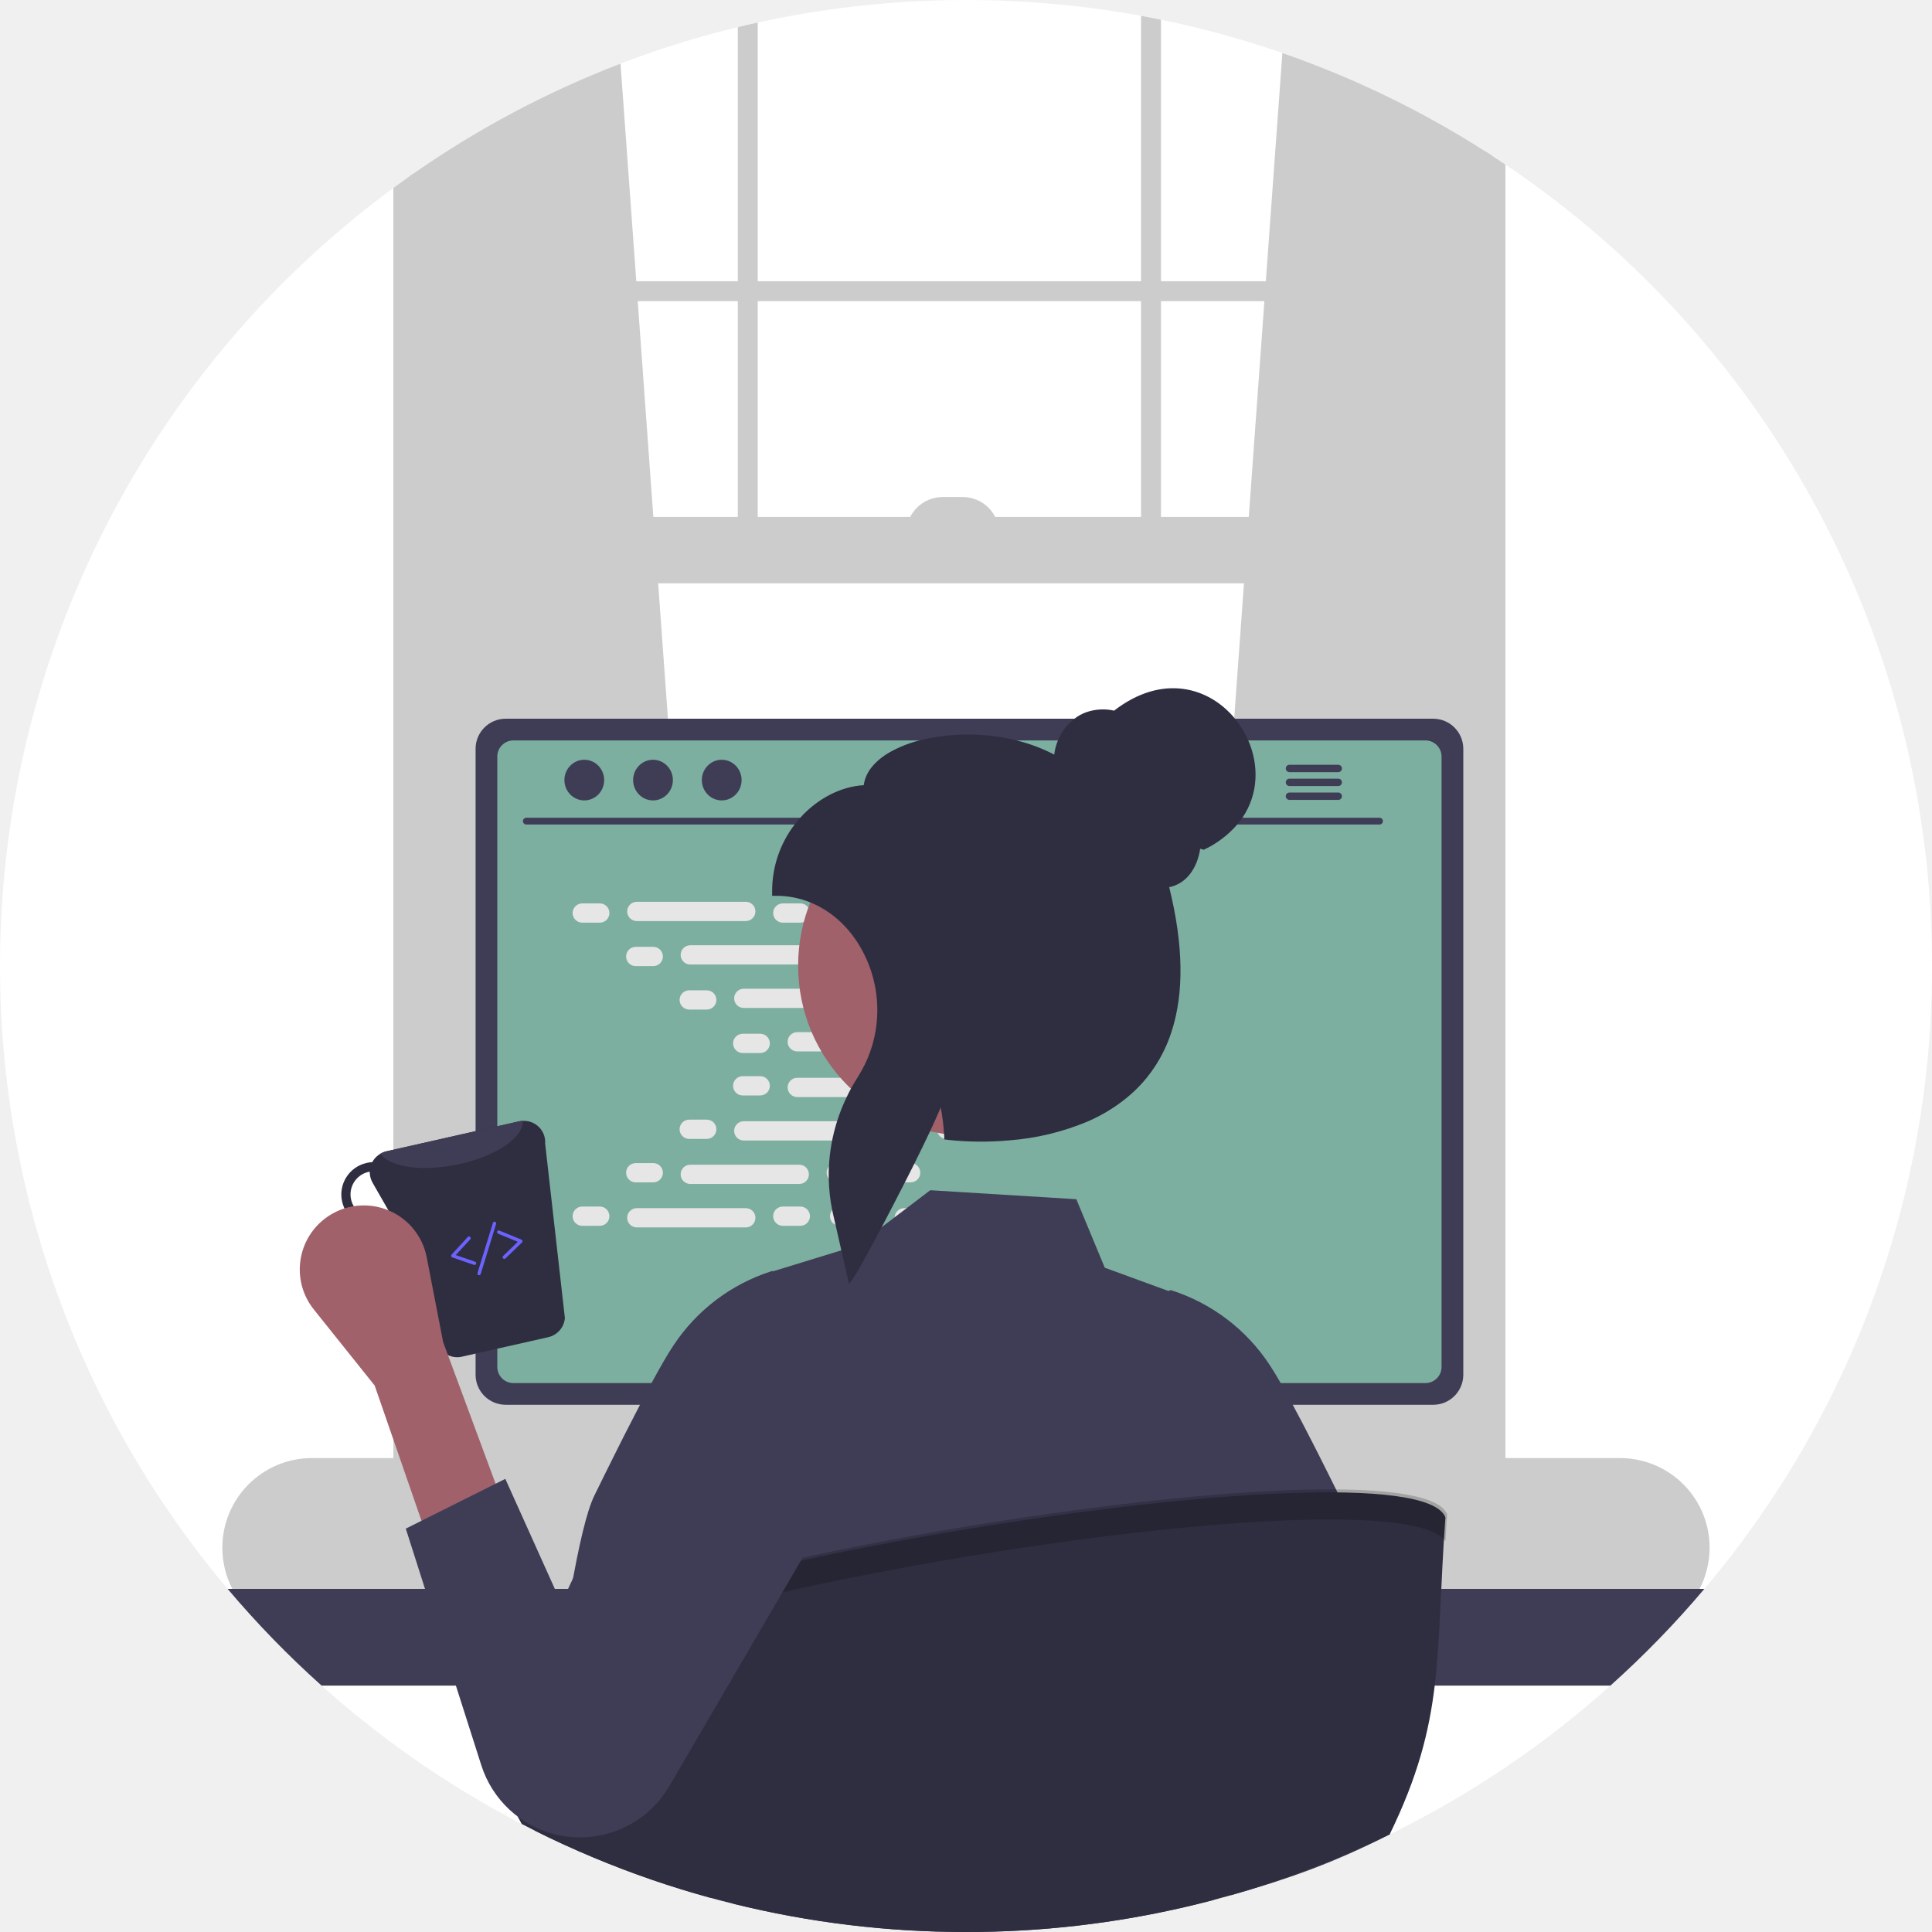
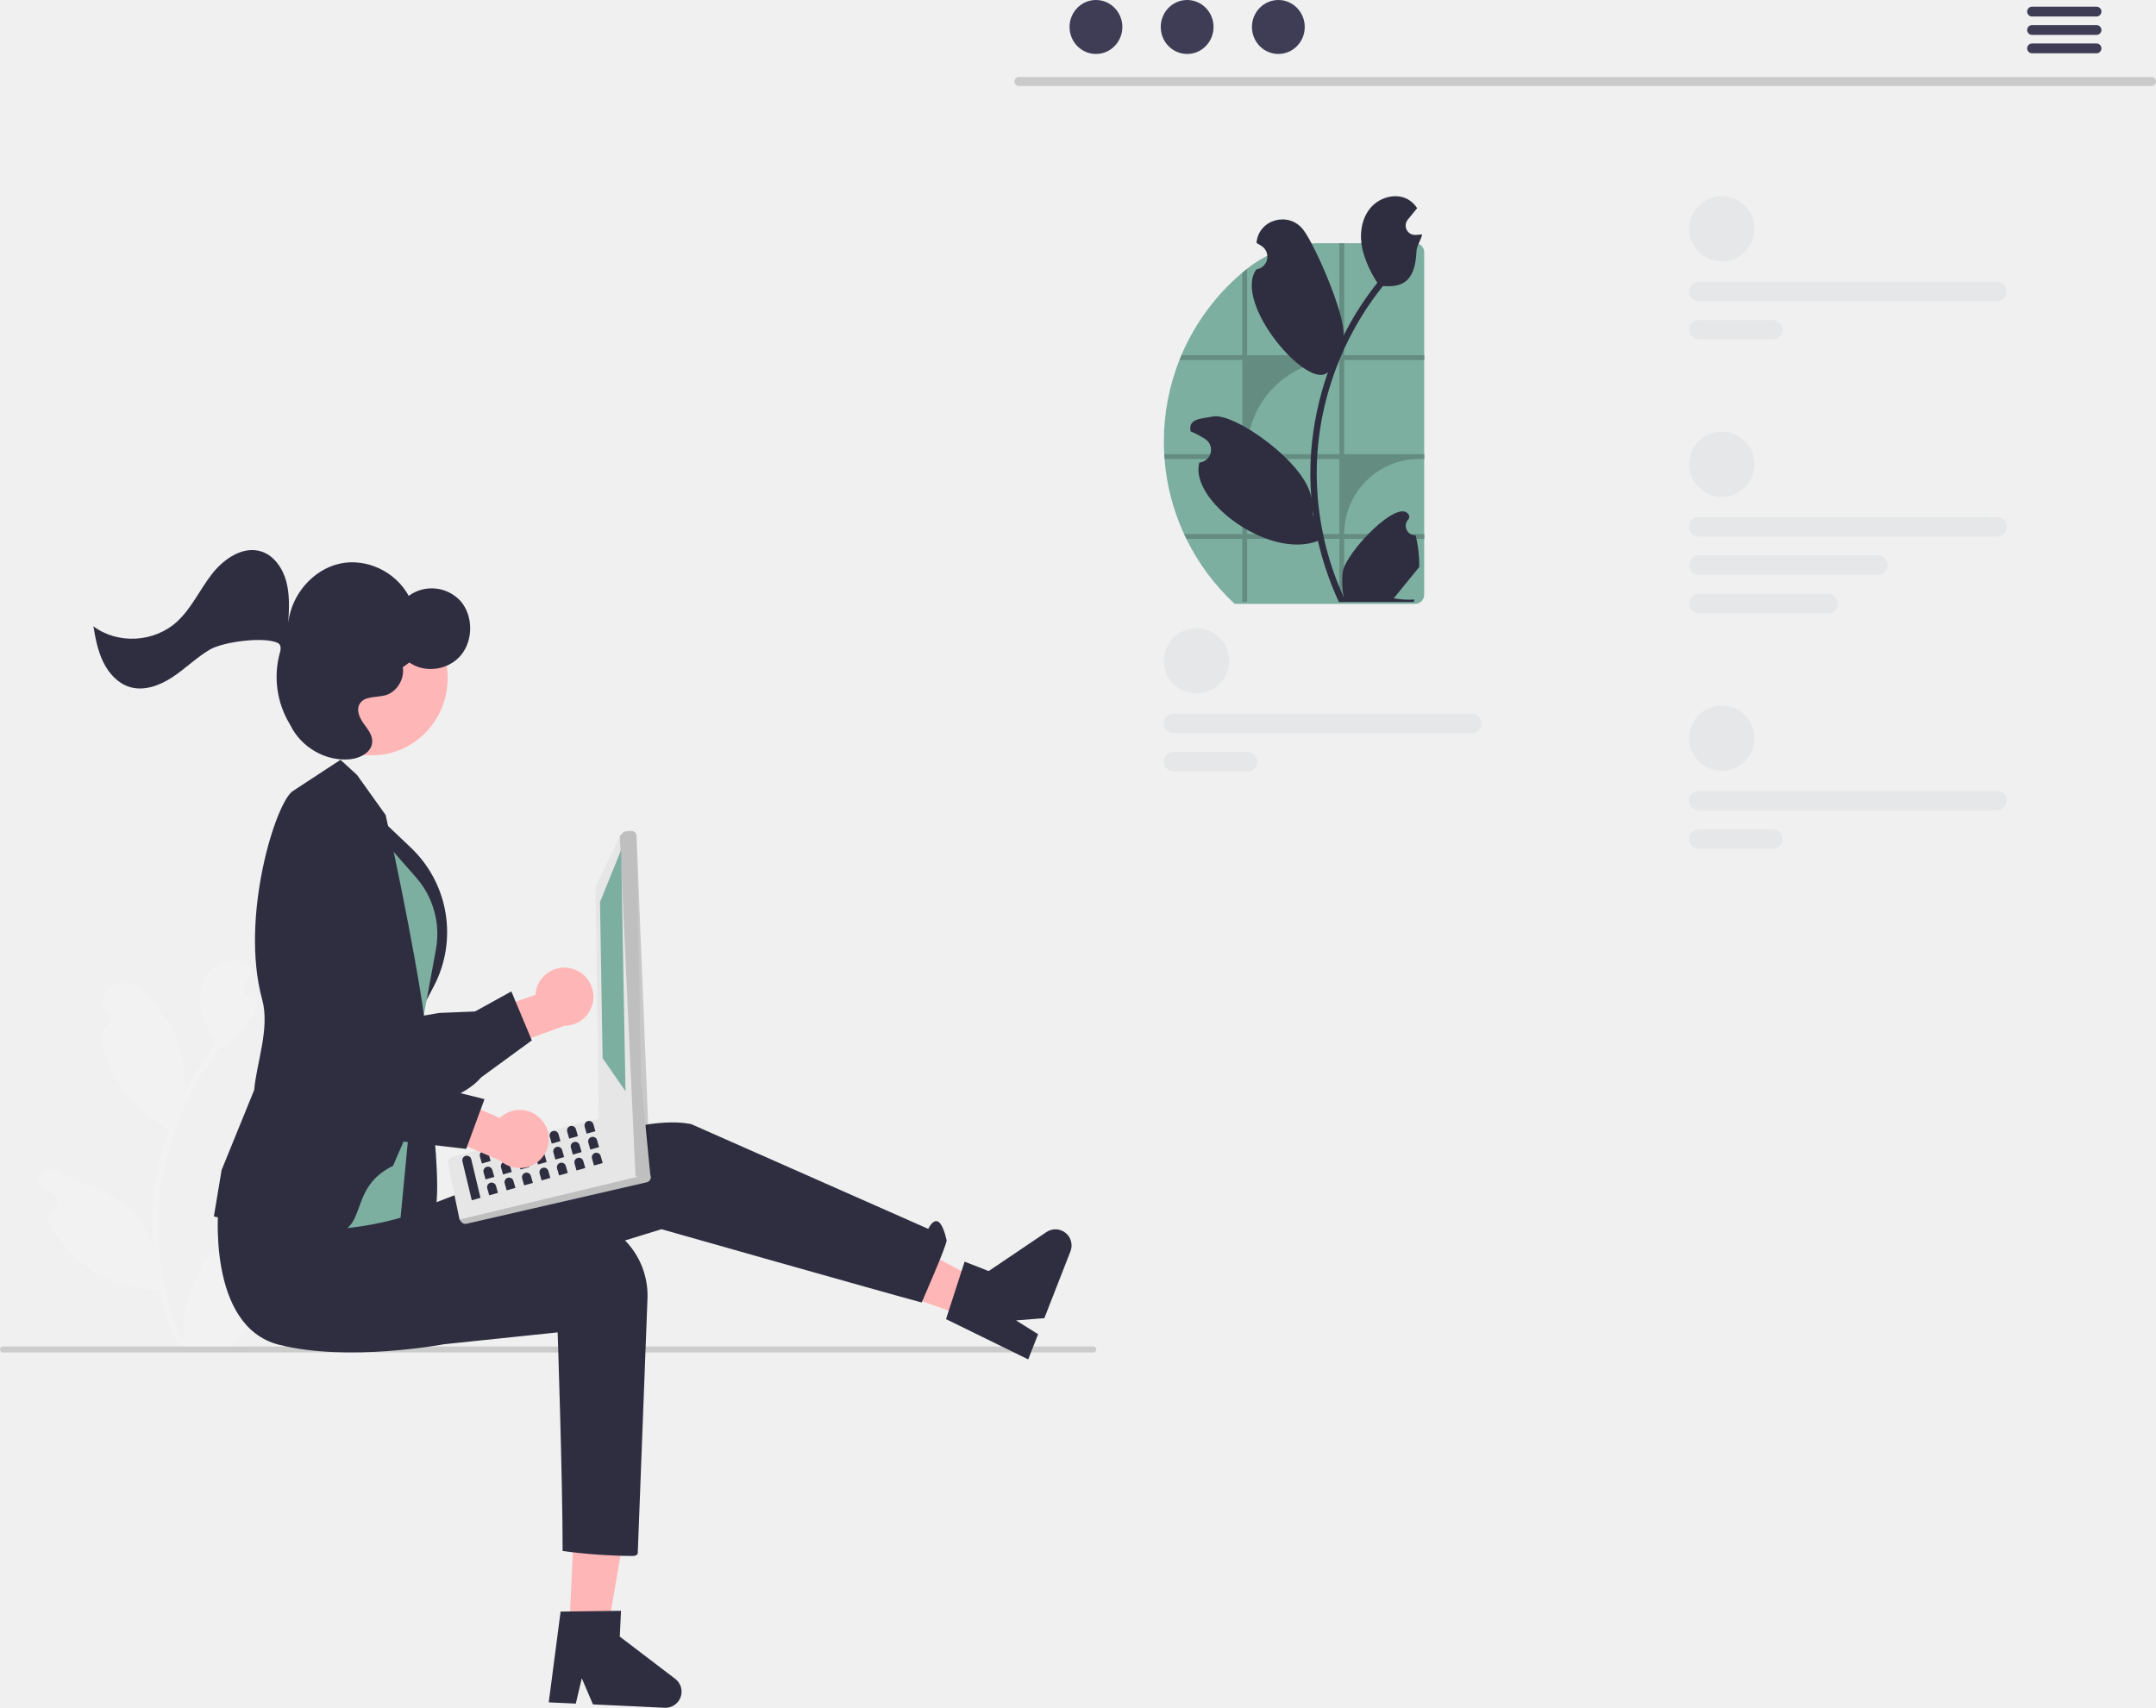
- <svg xmlns="http://www.w3.org/2000/svg" data-name="Layer 1" width="578" height="578" viewBox="0 0 578 578">
-   <path d="M889,450a287.861,287.861,0,0,1-68.09,186.34c-1.6,1.9-3.23,3.77-4.89,5.63a290.588,290.588,0,0,1-67.49,55.99q-8.67,5.205-17.72,9.81c-.61.31-1.23.62-1.84.92-.73.37-1.47.73-2.21,1.09A286.159,286.159,0,0,1,679.24,728q-2.55.72-5.11,1.4a288.588,288.588,0,0,1-65.84,9.49c-1.16.03-2.3.05-3.4.07-.39.01-.77.02-1.15.02-1.25.01-2.49.02-3.74.02a289.271,289.271,0,0,1-69.54-8.43q-3.42-.84-6.81-1.77a285.473,285.473,0,0,1-34.97-12.03q-9-3.75-17.68-8.09c-1.31-.66-2.62-1.32-3.91-2-.55-.27-1.09-.56-1.63-.84a290.458,290.458,0,0,1-81.65-64.06c-1.6-1.79-3.17-3.61-4.72-5.44a289.025,289.025,0,0,1,49.59-419.1c1.64-1.21,3.29-2.41,4.96-3.58q.495-.345.99-.69a286.753,286.753,0,0,1,97.1-43.85c1.98-.49,3.96-.95,5.96-1.38a291.798,291.798,0,0,1,114.68-2.01c1.99.37,3.98.75,5.96,1.16a287.281,287.281,0,0,1,97.1,39.43c.66.42,1.32.84,1.98,1.28,1.33.86,2.66,1.74,3.97,2.63A288.686,288.686,0,0,1,889,450Z" transform="translate(-311 -161)" fill="#fff" />
-   <path d="M527,599.51l-92.37,8.2-.99.09V213.66q.495-.345.99-.69a288.323,288.323,0,0,1,62.01-32.94l4.72,65.1.43,5.96,4.67,64.56L507.9,335.51l18.93,261.7Z" transform="translate(-311 -161)" fill="#ccc" />
-   <path d="M755.43,206.32c.66.42,1.32.84,1.98,1.28V607.8l-1.98-.18-91.37-8.11.17-2.3L683.16,335.51l1.44-19.86,4.67-64.56.43-5.96,4.95-68.27A287.687,287.687,0,0,1,755.43,206.32Z" transform="translate(-311 -161)" fill="#ccc" />
-   <path d="M755.43,206.32V613.26c0,7.81-5.38,14.16-12,14.16H446.63c-5.48,0-10.13-4.36-11.54-10.31a16.108,16.108,0,0,1-.46-3.85V212.97q-.495.345-.99.69c-1.67,1.17-3.32,2.37-4.96,3.58V613.26a22.919,22.919,0,0,0,6.18,16,17.06,17.06,0,0,0,7.78,4.66,15.118,15.118,0,0,0,3.99.53h296.8a15.249,15.249,0,0,0,4-.53c7.98-2.15,13.95-10.59,13.95-20.66V210.23c-1.31-.89-2.64-1.77-3.97-2.63C756.75,207.16,756.09,206.74,755.43,206.32Z" transform="translate(-311 -161)" fill="#ccc" />
-   <rect x="120.655" y="84.134" width="326.752" height="5.959" fill="#ccc" />
-   <path d="M531.73,169.12c1.98-.49,3.96-.95,5.96-1.38V329.55h-5.96Z" transform="translate(-311 -161)" fill="#ccc" />
-   <path d="M652.37,165.73c1.99.37,3.98.75,5.96,1.16V329.55h-5.96Z" transform="translate(-311 -161)" fill="#ccc" />
-   <path d="M795.65,597.21H404.34a26.82,26.82,0,0,0,0,53.64H795.65a26.76,26.76,0,0,0,20.12-9.11,27.096,27.096,0,0,0,3.02-4.18,25.54,25.54,0,0,0,1.75-3.56,26.803,26.803,0,0,0-24.89-36.79Z" transform="translate(-311 -161)" fill="#ccc" />
-   <rect x="122.642" y="154.649" width="324.766" height="19.863" fill="#ccc" />
-   <path d="M282.045,148.69h5.959a10.925,10.925,0,0,1,10.925,10.925v0a0,0,0,0,1,0,0h-27.809a0,0,0,0,1,0,0v0a10.925,10.925,0,0,1,10.925-10.925Z" fill="#ccc" />
-   <path d="M820.91,636.34a289.004,289.004,0,0,1-28.12,28.95H407.21a289.004,289.004,0,0,1-28.12-28.95Z" transform="translate(-311 -161)" fill="#3f3d56" />
-   <path d="M632.28,536.07H567.36a3.175,3.175,0,0,0-1.03.16,3.448,3.448,0,0,0-2.43,3.3V642.09h71.85V539.53A3.463,3.463,0,0,0,632.28,536.07Zm-24.57,50.6a7.531,7.531,0,0,1-1.56,4.6,7.665,7.665,0,0,1-13.78-4.6v-11.9a7.67,7.67,0,0,1,15.34,0Z" transform="translate(-311 -161)" fill="#2f2e41" />
-   <path d="M563.68,638.81v9.89a1.94,1.94,0,0,0,1.93,1.94h68.43a1.946,1.946,0,0,0,1.93-1.94v-9.89Z" transform="translate(-311 -161)" fill="#3f3d56" />
-   <path d="M739.78,376.02H462.28a9.011,9.011,0,0,0-9,8.99V572.27a9.007,9.007,0,0,0,9,9h277.5a9.007,9.007,0,0,0,9-9V385.01A9.012,9.012,0,0,0,739.78,376.02Z" transform="translate(-311 -161)" fill="#3f3d56" />
-   <path d="M737.46,382.52H464.59a4.82,4.82,0,0,0-4.81,4.82V569.96a4.818,4.818,0,0,0,4.81,4.81H737.46a4.818,4.818,0,0,0,4.81-4.81V387.34A4.821,4.821,0,0,0,737.46,382.52Z" transform="translate(-311 -161)" fill="#7dafa1" />
-   <path d="M687.24,650.48l-2.52-11.97a2.992,2.992,0,0,0-1.86-2.17,2.894,2.894,0,0,0-1.06-.2H524.49a2.895,2.895,0,0,0-1.06.2,2.993,2.993,0,0,0-1.86,2.17l-2.52,11.97a2.987,2.987,0,0,0,2.92,3.6H684.31a2.948,2.948,0,0,0,2.32-1.11A2.985,2.985,0,0,0,687.24,650.48Z" transform="translate(-311 -161)" fill="#2f2e41" />
-   <rect x="214.643" y="477.296" width="5" height="3" rx="0.488" fill="#3f3d56" />
-   <rect x="224.643" y="477.296" width="5" height="3" rx="0.488" fill="#3f3d56" />
-   <rect x="234.643" y="477.296" width="5" height="3" rx="0.488" fill="#3f3d56" />
-   <rect x="244.643" y="477.296" width="5" height="3" rx="0.488" fill="#3f3d56" />
-   <rect x="254.643" y="477.296" width="5" height="3" rx="0.488" fill="#3f3d56" />
-   <rect x="264.643" y="477.296" width="5" height="3" rx="0.488" fill="#3f3d56" />
-   <rect x="274.643" y="477.296" width="5" height="3" rx="0.488" fill="#3f3d56" />
-   <rect x="284.643" y="477.296" width="5" height="3" rx="0.488" fill="#3f3d56" />
-   <rect x="294.643" y="477.296" width="5" height="3" rx="0.488" fill="#3f3d56" />
-   <rect x="304.643" y="477.296" width="5" height="3" rx="0.488" fill="#3f3d56" />
-   <rect x="314.643" y="477.296" width="5" height="3" rx="0.488" fill="#3f3d56" />
-   <rect x="324.643" y="477.296" width="5" height="3" rx="0.488" fill="#3f3d56" />
-   <rect x="334.643" y="477.296" width="5" height="3" rx="0.488" fill="#3f3d56" />
-   <rect x="344.643" y="477.296" width="5" height="3" rx="0.488" fill="#3f3d56" />
-   <rect x="354.643" y="477.296" width="5" height="3" rx="0.488" fill="#3f3d56" />
-   <rect x="364.643" y="477.296" width="5" height="3" rx="0.488" fill="#3f3d56" />
-   <rect x="214.525" y="482.296" width="5" height="3" rx="0.488" fill="#3f3d56" />
-   <rect x="224.525" y="482.296" width="5" height="3" rx="0.488" fill="#3f3d56" />
-   <rect x="234.525" y="482.296" width="5" height="3" rx="0.488" fill="#3f3d56" />
-   <rect x="244.525" y="482.296" width="5" height="3" rx="0.488" fill="#3f3d56" />
-   <rect x="254.525" y="482.296" width="5" height="3" rx="0.488" fill="#3f3d56" />
-   <rect x="264.525" y="482.296" width="5" height="3" rx="0.488" fill="#3f3d56" />
-   <rect x="274.525" y="482.296" width="5" height="3" rx="0.488" fill="#3f3d56" />
-   <rect x="284.525" y="482.296" width="5" height="3" rx="0.488" fill="#3f3d56" />
-   <rect x="294.525" y="482.296" width="5" height="3" rx="0.488" fill="#3f3d56" />
-   <rect x="304.525" y="482.296" width="5" height="3" rx="0.488" fill="#3f3d56" />
-   <rect x="314.525" y="482.296" width="5" height="3" rx="0.488" fill="#3f3d56" />
-   <rect x="324.525" y="482.296" width="5" height="3" rx="0.488" fill="#3f3d56" />
-   <rect x="334.525" y="482.296" width="5" height="3" rx="0.488" fill="#3f3d56" />
-   <rect x="344.525" y="482.296" width="5" height="3" rx="0.488" fill="#3f3d56" />
-   <rect x="354.525" y="482.296" width="5" height="3" rx="0.488" fill="#3f3d56" />
-   <rect x="364.525" y="482.296" width="5" height="3" rx="0.488" fill="#3f3d56" />
-   <rect x="262.525" y="488.296" width="40" height="3" rx="0.488" fill="#3f3d56" />
-   <path d="M723.748,407.677H468.425a1.016,1.016,0,0,1,0-2.031H723.748a1.016,1.016,0,0,1,0,2.031Z" transform="translate(-311 -161)" fill="#3f3d56" />
-   <ellipse cx="174.805" cy="233.379" rx="5.95" ry="6.083" fill="#3f3d56" />
-   <ellipse cx="195.361" cy="233.379" rx="5.95" ry="6.083" fill="#3f3d56" />
-   <ellipse cx="215.917" cy="233.379" rx="5.95" ry="6.083" fill="#3f3d56" />
-   <path d="M711.37,389.8h-14.6a1.105,1.105,0,0,0,0,2.21h14.6a1.105,1.105,0,0,0,0-2.21Z" transform="translate(-311 -161)" fill="#3f3d56" />
-   <path d="M711.37,393.95h-14.6a1.105,1.105,0,0,0,0,2.21h14.6a1.105,1.105,0,0,0,0-2.21Z" transform="translate(-311 -161)" fill="#3f3d56" />
-   <path d="M711.37,398.1h-14.6a1.105,1.105,0,0,0,0,2.21h14.6a1.105,1.105,0,0,0,0-2.21Z" transform="translate(-311 -161)" fill="#3f3d56" />
-   <rect x="171.314" y="270.273" width="11.006" height="5.76" rx="2.88" fill="#e6e6e6" />
-   <rect x="231.314" y="270.273" width="11.006" height="5.76" rx="2.88" fill="#e6e6e6" />
-   <rect x="248.314" y="270.273" width="11.006" height="5.76" rx="2.88" fill="#e6e6e6" />
-   <rect x="187.634" y="269.793" width="38.366" height="5.76" rx="2.88" fill="#e6e6e6" />
-   <rect x="267.634" y="269.793" width="38.366" height="5.76" rx="2.88" fill="#e6e6e6" />
-   <rect x="187.314" y="283.273" width="11.006" height="5.76" rx="2.88" fill="#e6e6e6" />
-   <rect x="247.314" y="283.273" width="11.006" height="5.76" rx="2.88" fill="#e6e6e6" />
-   <rect x="264.314" y="283.273" width="11.006" height="5.76" rx="2.88" fill="#e6e6e6" />
-   <rect x="203.634" y="282.793" width="38.366" height="5.76" rx="2.88" fill="#e6e6e6" />
-   <rect x="283.634" y="282.793" width="38.366" height="5.76" rx="2.88" fill="#e6e6e6" />
-   <rect x="203.314" y="296.273" width="11.006" height="5.76" rx="2.88" fill="#e6e6e6" />
-   <rect x="263.314" y="296.273" width="11.006" height="5.76" rx="2.88" fill="#e6e6e6" />
-   <rect x="280.314" y="296.273" width="11.006" height="5.76" rx="2.88" fill="#e6e6e6" />
-   <rect x="219.634" y="295.793" width="38.366" height="5.76" rx="2.88" fill="#e6e6e6" />
-   <rect x="299.634" y="295.793" width="38.366" height="5.76" rx="2.88" fill="#e6e6e6" />
-   <rect x="219.314" y="309.273" width="11.006" height="5.76" rx="2.88" fill="#e6e6e6" />
-   <rect x="279.314" y="309.273" width="11.006" height="5.76" rx="2.88" fill="#e6e6e6" />
-   <rect x="296.314" y="309.273" width="11.006" height="5.76" rx="2.88" fill="#e6e6e6" />
-   <rect x="235.634" y="308.793" width="38.366" height="5.76" rx="2.88" fill="#e6e6e6" />
-   <rect x="231.314" y="360.967" width="11.006" height="5.76" rx="2.88" fill="#e6e6e6" />
-   <rect x="248.314" y="360.967" width="11.006" height="5.76" rx="2.88" fill="#e6e6e6" />
-   <rect x="267.634" y="361.447" width="38.366" height="5.76" rx="2.88" fill="#e6e6e6" />
-   <rect x="171.314" y="360.967" width="11.006" height="5.76" rx="2.88" fill="#e6e6e6" />
-   <rect x="187.634" y="361.447" width="38.366" height="5.76" rx="2.88" fill="#e6e6e6" />
-   <rect x="187.314" y="347.967" width="11.006" height="5.76" rx="2.88" fill="#e6e6e6" />
-   <rect x="247.314" y="347.967" width="11.006" height="5.76" rx="2.88" fill="#e6e6e6" />
-   <rect x="264.314" y="347.967" width="11.006" height="5.76" rx="2.88" fill="#e6e6e6" />
-   <rect x="203.634" y="348.447" width="38.366" height="5.76" rx="2.88" fill="#e6e6e6" />
-   <rect x="203.314" y="334.967" width="11.006" height="5.76" rx="2.88" fill="#e6e6e6" />
-   <rect x="263.314" y="334.967" width="11.006" height="5.76" rx="2.88" fill="#e6e6e6" />
-   <rect x="280.314" y="334.967" width="11.006" height="5.76" rx="2.88" fill="#e6e6e6" />
-   <rect x="219.634" y="335.447" width="38.366" height="5.76" rx="2.88" fill="#e6e6e6" />
-   <rect x="219.314" y="321.967" width="11.006" height="5.76" rx="2.88" fill="#e6e6e6" />
-   <rect x="279.314" y="321.967" width="11.006" height="5.76" rx="2.88" fill="#e6e6e6" />
-   <rect x="296.314" y="321.967" width="11.006" height="5.76" rx="2.88" fill="#e6e6e6" />
-   <rect x="235.634" y="322.447" width="38.366" height="5.76" rx="2.88" fill="#e6e6e6" />
-   <path d="M726.81,709.77c-.61.31-1.23.62-1.84.92-15.8,7.9-28.44,12.39-45.73,17.31-1.46-16.3-2.87-44.95-4.24-62.71-.36-4.61-.72-8.48-1.07-11.21a15.182,15.182,0,0,0-.88-4.25l.06,4.25.15,11.21.87,64.11a288.588,288.588,0,0,1-65.84,9.49c-1.16.03-2.3.05-3.4.07-.39.01-.77.02-1.15.02-1.25.01-2.49.02-3.74.02a289.271,289.271,0,0,1-69.54-8.43c.49-16.13.98-44.46,1.45-65.28.1-4.07.19-7.86.29-11.21.19-7.16.39-12.32.58-14.05a4.361,4.361,0,0,0-.39.97,97.154,97.154,0,0,0-1.89,13.08c-.35,3.35-.7,7.14-1.05,11.21-1.86,21.63-3.8,51.04-5.8,63.51a285.473,285.473,0,0,1-34.97-12.03q-9-3.75-17.68-8.09c1.1-7.2,2.25-15.27,3.43-23.64.92-6.49,1.87-13.16,2.84-19.75,1.5-10.18,3.04-20.16,4.6-28.95,2.28-12.84,4.62-23.16,6.94-27.9,2.2-4.5,4.4-8.94,6.53-13.19.74-1.49,1.48-2.96,2.2-4.39.17-.34.34-.67.51-1,1.53-3.01,3.01-5.89,4.42-8.59,1.21-2.31,2.36-4.49,3.45-6.5,2.64-4.88,4.88-8.77,6.54-11.23a55.257,55.257,0,0,1,29.28-22.21l.3-.08.21.09,20.45-6.28,2.99-.92,2.01-.62,7.08-5.39,3.85-2.93,3.61-2.75,7.06-5.37,43.71,2.69,8.51,20.49,19.06,6.97.33-.15.29-.12.3.08a55.306,55.306,0,0,1,29.28,22.21c.94,1.41,2.08,3.27,3.37,5.52,1.1,1.91,2.3,4.09,3.6,6.5,1.85,3.43,3.87,7.3,6.01,11.49.47.92.95,1.86,1.43,2.81q1.335,2.64,2.71,5.39c2.13,4.25,4.33,8.69,6.53,13.2,1.91,3.91,3.84,11.95,5.74,22.18,1.57,8.5,3.13,18.52,4.64,28.95,1.98,13.52-.13,29.71,1.66,42.15C726.58,708.23,726.7,709,726.81,709.77Z" transform="translate(-311 -161)" fill="#3f3d56" />
-   <circle cx="289.615" cy="288.888" r="50.836" fill="#a0616a" />
-   <path d="M684.45,382.52a26.608,26.608,0,0,0-3.97-6.5c-7.72-9.43-21.76-13.58-36.17-2.42a15.279,15.279,0,0,0-8.35.48,12.91,12.91,0,0,0-3.52,1.94,15.97,15.97,0,0,0-4.94,6.5,15.522,15.522,0,0,0-1.1,4.23,50.565,50.565,0,0,0-11.23-4.23,60.34,60.34,0,0,0-29.13,0,36.544,36.544,0,0,0-8.78,3.48c-4.68,2.7-7.37,6.11-7.85,9.9-6.75.38-13.77,3.93-19,9.75-.59.65-1.16,1.33-1.69,2.03A32.709,32.709,0,0,0,542,427.73V429h1.27a26.87,26.87,0,0,1,10.15,1.98,27.585,27.585,0,0,1,5.89,3.25,28.764,28.764,0,0,1,3.37,2.8,33.483,33.483,0,0,1,6.12,8.05,37.459,37.459,0,0,1,4.08,24.71,36.2,36.2,0,0,1-1.52,5.76,37.584,37.584,0,0,1-3.71,7.63c-.06.09-.11.18-.17.27-.67,1.07-1.31,2.16-1.91,3.26-.45.82-.87,1.66-1.26,2.5a51.957,51.957,0,0,0-2.88,7.24,53.586,53.586,0,0,0-2.44,13.54c-.07,1.22-.09,2.44-.05,3.66a51.979,51.979,0,0,0,1.03,9.36c.09.42.18.83.27,1.25l.73,3.19,1.73,7.61,1.2,5.24,1.11,4.86,1.64-2.35c.56-.8,1.97-3.26,3.86-6.74,1.25-2.27,2.7-4.98,4.27-7.94,2.19-4.15,4.59-8.78,6.94-13.4.95-1.87,1.89-3.73,2.8-5.55,1.72-3.45,3.34-6.78,4.73-9.74,1.28-2.73,2.37-5.15,3.18-7.09.25,1.27.46,2.56.62,3.86.18,1.32.31,2.66.38,4,.02.2.03.41.04.61l.04.82.01.24,1.06.14a93.022,93.022,0,0,0,18.4.14h.01a74.862,74.862,0,0,0,23.56-5.71,49.257,49.257,0,0,0,11.8-7.24,41.3,41.3,0,0,0,4.66-4.52c.36-.41.71-.82,1.05-1.24a41.125,41.125,0,0,0,5.05-7.9,41.802,41.802,0,0,0,2.34-5.76c3.84-11.63,3.62-26.14-.66-43.38a9.923,9.923,0,0,0,3.27-1.26c3.14-1.89,5.32-5.64,6-10.22l1.08.29a30.104,30.104,0,0,0,10.01-7.54,24.115,24.115,0,0,0,1.54-2.03C687.58,398.45,687.62,389.81,684.45,382.52Z" transform="translate(-311 -161)" fill="#2f2e41" />
-   <polygon points="206.32 475.296 214.817 442.504 222.32 470.8 206.32 475.296" opacity="0.2" />
-   <path d="M743.43,614.93c-3.04,41.88.11,60.32-16.67,94.85A286.159,286.159,0,0,1,679.24,728q-2.55.72-5.11,1.4a288.588,288.588,0,0,1-65.84,9.49c-1.16.03-2.3.05-3.4.07-.39.01-.77.02-1.15.02-1.25.01-2.49.02-3.74.02a289.271,289.271,0,0,1-69.54-8.43q-3.42-.84-6.81-1.77a285.473,285.473,0,0,1-34.97-12.03q-9-3.75-17.68-8.09c-1.31-.66-2.62-1.32-3.91-2-6.63-11.66-10.4-25.84-10.48-42.88C461.2,634.44,733.29,589.61,743.43,614.93Z" transform="translate(-311 -161)" fill="#2f2e41" />
-   <path d="M743.422,622.102c.155-2.593.329-5.271.531-8.06-10.14-25.32-282.23,19.51-286.82,48.87.013,2.692.128,5.304.321,7.855C468.57,641.789,727.059,599.181,743.422,622.102Z" transform="translate(-311 -161)" opacity="0.2" />
-   <path d="M474.096,503.152a6.365,6.365,0,0,0-6.753-6.816,5.854,5.854,0,0,0-1.005.126l-39.762,8.983a6.548,6.548,0,0,0-4.209,3.235,8.184,8.184,0,0,0-1.727.251,9.661,9.661,0,0,0,4.271,18.845,9.794,9.794,0,0,0,3.895-1.884l13.474,37.941a6.329,6.329,0,0,0,6.941,3.046l25.849-5.842A6.416,6.416,0,0,0,480,555.32Zm-49.781,21.923a6.91,6.91,0,0,1-3.078-13.474c.126-.031.251,0,.377-.031a6.506,6.506,0,0,0,.848,3.266l4.931,8.606A6.505,6.505,0,0,1,424.314,525.074Z" transform="translate(-311 -161)" fill="#2f2e41" />
-   <path d="M467.343,496.336c.377,5.025-8.229,10.804-19.755,13.097-10.585,2.167-20.07.659-22.739-3.298a6.025,6.025,0,0,1,1.728-.691l39.762-8.983A5.854,5.854,0,0,1,467.343,496.336Z" transform="translate(-311 -161)" fill="#3f3d56" />
-   <path d="M439.843,623.905,462.177,612.738l-18.611-50.251-4.905-25.342a19.161,19.161,0,0,0-31.282-10.907h0a19.161,19.161,0,0,0-2.493,26.518l18.207,22.759Z" transform="translate(-311 -161)" fill="#a0616a" />
-   <path d="M462.177,603.433l-29.778,14.889,22.599,70.809A30.977,30.977,0,0,0,477.333,709.847h0a30.977,30.977,0,0,0,33.737-14.197l59.925-102.714a31.62,31.62,0,0,0-10.196-42.982h0a31.62,31.62,0,0,0-45.296,12.765l-36.576,77.936Z" transform="translate(-311 -161)" fill="#3f3d56" />
-   <path d="M452.967,539.441a.496.496,0,0,1-.163-.027l-6.501-2.238a.499.499,0,0,1-.206-.811l4.835-5.265a.5.5,0,1,1,.736.676l-4.319,4.702,5.779,1.99a.5.5,0,0,1-.163.973Z" transform="translate(-311 -161)" fill="#6c63ff" />
-   <path d="M461.878,537.617a.5.5,0,0,1-.348-.859l4.395-4.249-5.903-2.433a.5.5,0,1,1,.381-.924l6.609,2.724a.5.5,0,0,1,.157.821l-4.943,4.779A.5.5,0,0,1,461.878,537.617Z" transform="translate(-311 -161)" fill="#6c63ff" />
-   <path d="M454.332,542.5a.482.482,0,0,1-.147-.022.5.5,0,0,1-.331-.625l4.615-15a.5.5,0,0,1,.956.295l-4.615,15A.5.5,0,0,1,454.332,542.5Z" transform="translate(-311 -161)" fill="#6c63ff" />
+ <svg xmlns="http://www.w3.org/2000/svg" data-name="Layer 1" width="864.67" height="685.078" viewBox="0 0 864.67 685.078">
+   <path d="M268.971,622.8a3.613,3.613,0,0,1-2.619-6.263c.091-.362.156-.622.248-.984q-.049-.118-.098-.236a9.703,9.703,0,0,0-17.898.067c-2.927,7.051-6.654,14.113-7.572,21.568a28.706,28.706,0,0,0,.504,9.872A115.086,115.086,0,0,1,231.066,599.025a111.08,111.08,0,0,1,.689-12.392q.571-5.06,1.584-10.047a116.419,116.419,0,0,1,23.087-49.342,30.983,30.983,0,0,0,12.886-13.369,23.634,23.634,0,0,0,2.149-6.458c-.627.082-1.265.134-1.892.175-.195.01-.401.021-.597.031l-.074.003a3.58,3.58,0,0,1-2.94-5.832q.406-.5.813-.999c.411-.514.833-1.018,1.244-1.532a1.785,1.785,0,0,0,.134-.154c.473-.586.946-1.162,1.419-1.748a10.352,10.352,0,0,0-3.394-3.28c-4.741-2.777-11.281-.854-14.706,3.435-3.435,4.288-4.083,10.304-2.89,15.662a41.485,41.485,0,0,0,5.738,12.793c-.257.329-.525.648-.782.977a117.172,117.172,0,0,0-12.23,19.375,48.709,48.709,0,0,0-2.908-22.624c-2.783-6.715-8.001-12.37-12.595-18.175-5.519-6.973-16.835-3.93-17.807,4.909q-.014.128-.028.257,1.024.577,2.004,1.226a4.901,4.901,0,0,1-1.976,8.919l-.1.015a48.767,48.767,0,0,0,1.285,7.291,50.21,50.21,0,0,0,25,31.468c.401.206.792.411,1.193.607a119.598,119.598,0,0,0-6.438,30.296,113.435,113.435,0,0,0,.082,18.315l-.031-.216a29.974,29.974,0,0,0-10.232-17.308c-7.874-6.469-18.999-8.851-27.494-14.05a5.625,5.625,0,0,0-8.616,5.473q.017.114.035.227a32.928,32.928,0,0,1,3.692,1.779q1.024.578,2.004,1.226a4.901,4.901,0,0,1-1.976,8.919l-.1.015c-.072.01-.134.021-.206.031a48.808,48.808,0,0,0,8.978,14.058,50.254,50.254,0,0,0,36.446,15.991h.01a119.562,119.562,0,0,0,8.032,23.447h28.692c.103-.319.195-.648.288-.967a32.599,32.599,0,0,1-7.939-.473c2.129-2.612,4.257-5.245,6.386-7.857a1.78,1.78,0,0,0,.134-.154c1.08-1.337,2.17-2.663,3.25-4l.001-.002A47.75,47.75,0,0,0,268.972,622.801Z" transform="translate(-167.665 -107.4608)" fill="#f2f2f2" />
+   <path d="M607.335,648.805a1.186,1.186,0,0,1-1.19,1.19H168.855a1.19,1.19,0,0,1,0-2.38h437.29A1.187,1.187,0,0,1,607.335,648.805Z" transform="translate(-167.665 -107.4608)" fill="#ccc" />
+   <path d="M396.647,495.944a11.583,11.583,0,0,0-14.259,10.59l-24.999,8.7,1.582,16.481,35.131-12.782a11.646,11.646,0,0,0,2.546-22.989Z" transform="translate(-167.665 -107.4608)" fill="#ffb6b6" />
+   <path d="M355.905,543.848c-9.94,6.928-27.452,10.472-51.286,10.31a9.53,9.53,0,0,1-7.026-3.064c-6.377-6.641-6.128-21.8-6.088-23.264l-6.99-26.342c-.15-.403-4.019-11.212-.083-18.759a12.369,12.369,0,0,1,8.226-6.269c14.782-3.923,28.678,35.647,30.444,40.875l20.745-3.533,14.326-.589,14.576-8.045,8.206,19.64-20.308,14.841A25.664,25.664,0,0,1,355.905,543.848Z" transform="translate(-167.665 -107.4608)" fill="#2f2e41" />
+   <polygon points="228.268 654.202 243.549 654.916 253.575 596.315 231.022 595.261 228.268 654.202" fill="#ffb6b6" />
+   <path d="M392.496,753.947l24.223-.312-.484,10.349,22.224,16.935a6.472,6.472,0,0,1-4.225,11.613l-28.759-1.345-4.478-10.469-2.414,10.147-10.843-.507Z" transform="translate(-167.665 -107.4608)" fill="#2f2e41" />
+   <polygon points="387.812 528.378 393.379 514.129 341.068 485.876 314.642 502.486 387.812 528.378" fill="#ffb6b6" />
+   <path d="M547.067,636.626l7.457-23.049,9.65,3.771L587.331,601.712a6.472,6.472,0,0,1,9.65,7.719L586.503,636.246l-11.352.892,8.84,5.535-3.951,10.111Z" transform="translate(-167.665 -107.4608)" fill="#2f2e41" />
+   <path d="M254.961,593.431s6.346,40.516,36.346,43.516,57.654-10.516,57.654-10.516l84-25.87s89.346,25.386,104.346,29.386c0,0,10.346-23.484,10-25-3.19-13.958-7.346-4.516-7.346-4.516l-95-42s-15-4-41,7S308.307,602.947,308.307,602.947Z" transform="translate(-167.665 -107.4608)" fill="#2f2e41" />
+   <path d="M255.307,590.947s-5.003,48.537,24.22,55.951c27.78,7.049,66.098-.182,66.098-.182l45.681-4.769s2,58.696,2,87.696a220.258,220.258,0,0,0,28,2c2,0,2.133-1.048,2.133-1.048l3.873-101.444a31.658,31.658,0,0,0-32.754-33.585q-3.235.123-6.786.458c-28.102,2.695-62.99-3.034-62.99-3.034Z" transform="translate(-167.665 -107.4608)" fill="#2f2e41" />
+   <path d="M336.366,520.535s11.864,71.744,3.846,77.471-19.013,5.75-19.013,5.75l-2.557-39.613Z" transform="translate(-167.665 -107.4608)" fill="#2f2e41" />
+   <path d="M316.578,432.424l15.863,15.073a46.752,46.752,0,0,1,9.2,55.604l-7.583,14.46Z" transform="translate(-167.665 -107.4608)" fill="#2f2e41" />
+   <path d="M313.031,434.958,334.525,459.441a34.355,34.355,0,0,1,8.362,19.198v0a34.355,34.355,0,0,1-.391,9.683l-8.1,44.034L328.307,595.947s-47.003,14.242-51.814-7.75S313.031,434.958,313.031,434.958Z" transform="translate(-167.665 -107.4608)" fill="#7dafa1" />
+   <path d="M292.856,601.923c-30.898-5.149-38.467-6.171-38.938-6.352l-.472-.18,3.097-18.584,13.078-32.135c.849-10.512,6.358-24.754,3.206-36.194-9.161-33.257,5.723-80.253,12.529-83.853l18.869-12.37,6.624,6.073L322.332,434.405c9.449,42.091,15.975,81.323,15.658,83.721l-5.832,41.207-6.872,15.806C304.438,585.198,318.457,606.19,292.856,601.923Z" transform="translate(-167.665 -107.4608)" fill="#2f2e41" />
+   <path d="M348.796,571.693l48.514-12.98,4.272-1.013,3.046-.723,3.55-.839.028-.007a2.013,2.013,0,0,1,1.507.251l18.014,21.598a1.59,1.59,0,0,1,.424.381.714.714,0,0,1,.128.135,2.056,2.056,0,0,1-1.159,3.21l-72.373,16.655a2.039,2.039,0,0,1-2.049-.724l-.734-.952-4.005-19.286-.285-2.504a1.996,1.996,0,0,1-.375-.788A2.028,2.028,0,0,1,348.796,571.693Z" transform="translate(-167.665 -107.4608)" fill="#e6e6e6" />
+   <path d="M351.963,596.683l.739.955a2.038,2.038,0,0,0,2.044.724l72.376-16.656a2.052,2.052,0,0,0,1.156-3.208.611.611,0,0,0-.126-.135Z" transform="translate(-167.665 -107.4608)" opacity="0.17" style="isolation:isolate" />
+   <path d="M407.816,555.997l-1.309-92.265a2.106,2.106,0,0,1,.467-1.542l9.274-19.301.963-1.17a2.132,2.132,0,0,1,1.425-.754l2.019-.188a2.107,2.107,0,0,1,2.303,1.891h0l1.818,97.624.002.007.901,9.4,1.067,11.162.003.014,1.666,17.366a2.062,2.062,0,0,1-.557,1.637,2.091,2.091,0,0,1-1.585.678l-1.313-.026a2.14,2.14,0,0,1-1.364-.538l-.735-.66-.34-.31-14.007-21.653A2.094,2.094,0,0,1,407.816,555.997Z" transform="translate(-167.665 -107.4608)" fill="#e6e6e6" />
+   <path d="M416.251,442.889l6.267,136.136.343.306.732.658a2.132,2.132,0,0,0,1.364.538l1.315.026a2.115,2.115,0,0,0,2.141-2.314L422.955,442.67a2.108,2.108,0,0,0-2.299-1.897l-2.023.194a2.078,2.078,0,0,0-1.418.754Z" transform="translate(-167.665 -107.4608)" opacity="0.17" style="isolation:isolate" />
+   <polygon points="249.113 340.929 240.632 361.864 241.681 424.491 250.863 437.77 249.113 340.929" fill="#7dafa1" />
+   <path d="M354.387,571.141a1.821,1.821,0,0,0-1.252,2.249l3.736,15.571,3.501-.997-3.736-15.571A1.821,1.821,0,0,0,354.387,571.141Z" transform="translate(-167.665 -107.4608)" fill="#2f2e41" />
+   <path d="M361.389,569.147a1.821,1.821,0,0,0-1.252,2.249l.797,2.801,3.501-.997-.797-2.801A1.821,1.821,0,0,0,361.389,569.147Z" transform="translate(-167.665 -107.4608)" fill="#2f2e41" />
+   <path d="M368.391,567.153a1.821,1.821,0,0,0-1.252,2.249l.797,2.801,3.501-.997-.797-2.801A1.821,1.821,0,0,0,368.391,567.153Z" transform="translate(-167.665 -107.4608)" fill="#2f2e41" />
+   <path d="M375.393,565.16a1.821,1.821,0,0,0-1.252,2.249l.797,2.801,3.501-.997-.797-2.801A1.821,1.821,0,0,0,375.393,565.16Z" transform="translate(-167.665 -107.4608)" fill="#2f2e41" />
+   <path d="M382.395,563.166a1.821,1.821,0,0,0-1.252,2.249l.797,2.801,3.501-.997-.797-2.801A1.821,1.821,0,0,0,382.395,563.166Z" transform="translate(-167.665 -107.4608)" fill="#2f2e41" />
+   <path d="M389.396,561.172a1.821,1.821,0,0,0-1.252,2.249l.797,2.801,3.501-.997-.797-2.801A1.821,1.821,0,0,0,389.396,561.172Z" transform="translate(-167.665 -107.4608)" fill="#2f2e41" />
+   <path d="M396.398,559.178a1.821,1.821,0,0,0-1.252,2.249l.797,2.801,3.501-.997-.797-2.801A1.821,1.821,0,0,0,396.398,559.178Z" transform="translate(-167.665 -107.4608)" fill="#2f2e41" />
+   <path d="M403.4,557.185a1.821,1.821,0,0,0-1.252,2.249l.797,2.801,3.501-.997-.797-2.801A1.821,1.821,0,0,0,403.4,557.185Z" transform="translate(-167.665 -107.4608)" fill="#2f2e41" />
+   <path d="M362.859,575.532a1.821,1.821,0,0,0-1.252,2.249l.797,2.801,3.501-.997-.797-2.801A1.821,1.821,0,0,0,362.859,575.532Z" transform="translate(-167.665 -107.4608)" fill="#2f2e41" />
+   <path d="M369.86,573.539a1.821,1.821,0,0,0-1.252,2.249l.797,2.801,3.501-.997-.797-2.801A1.821,1.821,0,0,0,369.86,573.539Z" transform="translate(-167.665 -107.4608)" fill="#2f2e41" />
+   <path d="M376.862,571.545a1.821,1.821,0,0,0-1.252,2.249l.797,2.801,3.501-.997-.797-2.801A1.821,1.821,0,0,0,376.862,571.545Z" transform="translate(-167.665 -107.4608)" fill="#2f2e41" />
+   <path d="M383.864,569.551A1.821,1.821,0,0,0,382.612,571.8l.797,2.801,3.501-.997-.797-2.801A1.821,1.821,0,0,0,383.864,569.551Z" transform="translate(-167.665 -107.4608)" fill="#2f2e41" />
+   <path d="M390.866,567.557a1.821,1.821,0,0,0-1.252,2.249l.797,2.801,3.501-.997-.797-2.801A1.821,1.821,0,0,0,390.866,567.557Z" transform="translate(-167.665 -107.4608)" fill="#2f2e41" />
+   <path d="M397.868,565.564a1.821,1.821,0,0,0-1.252,2.249l.797,2.801,3.501-.997-.797-2.801A1.821,1.821,0,0,0,397.868,565.564Z" transform="translate(-167.665 -107.4608)" fill="#2f2e41" />
+   <path d="M404.87,563.57a1.821,1.821,0,0,0-1.252,2.249l.797,2.801,3.501-.997-.797-2.801A1.821,1.821,0,0,0,404.87,563.57Z" transform="translate(-167.665 -107.4608)" fill="#2f2e41" />
+   <path d="M364.328,581.917a1.821,1.821,0,0,0-1.252,2.249l.797,2.801,3.501-.997-.797-2.801A1.821,1.821,0,0,0,364.328,581.917Z" transform="translate(-167.665 -107.4608)" fill="#2f2e41" />
+   <path d="M371.33,579.924a1.821,1.821,0,0,0-1.252,2.249l.797,2.801,3.501-.997-.797-2.801A1.821,1.821,0,0,0,371.33,579.924Z" transform="translate(-167.665 -107.4608)" fill="#2f2e41" />
+   <path d="M378.332,577.93a1.821,1.821,0,0,0-1.252,2.249l.797,2.801,3.501-.997-.797-2.801A1.821,1.821,0,0,0,378.332,577.93Z" transform="translate(-167.665 -107.4608)" fill="#2f2e41" />
+   <path d="M385.334,575.936a1.821,1.821,0,0,0-1.252,2.249l.797,2.801,3.501-.997-.797-2.801A1.821,1.821,0,0,0,385.334,575.936Z" transform="translate(-167.665 -107.4608)" fill="#2f2e41" />
+   <path d="M392.335,573.943a1.821,1.821,0,0,0-1.252,2.249l.797,2.801,3.501-.997-.797-2.801A1.821,1.821,0,0,0,392.335,573.943Z" transform="translate(-167.665 -107.4608)" fill="#2f2e41" />
+   <path d="M399.337,571.949a1.821,1.821,0,0,0-1.252,2.249l.797,2.801,3.501-.997L401.586,573.201A1.821,1.821,0,0,0,399.337,571.949Z" transform="translate(-167.665 -107.4608)" fill="#2f2e41" />
+   <path d="M406.339,569.955a1.821,1.821,0,0,0-1.252,2.249l.797,2.801,3.501-.997-.797-2.801A1.821,1.821,0,0,0,406.339,569.955Z" transform="translate(-167.665 -107.4608)" fill="#2f2e41" />
+   <path d="M385.768,557.871a11.583,11.583,0,0,0-17.655-1.937l-24.242-10.628-10.052,13.157L368.264,572.991a11.646,11.646,0,0,0,17.504-15.119Z" transform="translate(-167.665 -107.4608)" fill="#ffb6b6" />
+   <path d="M323.318,565.271c-11.999-1.683-27.246-10.998-44.605-27.329a9.53,9.53,0,0,1-3.066-7.026c-.157-9.206,10.337-20.148,11.362-21.194l12.795-24.064c.164-.397,4.681-10.952,12.7-13.807a12.369,12.369,0,0,1,10.294,1.001c13.504,7.18-3.227,45.637-5.489,50.671l17.609,11.522,10.902,9.313,16.157,4.018-7.345,19.978-24.981-2.936A25.664,25.664,0,0,1,323.318,565.271Z" transform="translate(-167.665 -107.4608)" fill="#2f2e41" />
+   <ellipse cx="317.082" cy="379.669" rx="30.782" ry="30.111" transform="translate(-265.2773 541.8718) rotate(-83.16773)" fill="#ffb6b6" />
+   <path d="M238.669,356.829c5.792-5.317,9.15-12.891,14.019-19.133,4.869-6.243,12.66-11.419,19.941-8.958,5.019,1.696,8.454,6.716,9.861,12.023,1.407,5.306,1.115,10.937.813,16.452,1.223-11.26,9.938-21.274,20.573-23.64,10.635-2.366,22.369,3.1,27.699,12.903a15.695,15.695,0,0,1,20.75,2.045c5.122,5.814,5.222,15.724.22,21.757s-14.43,7.375-20.699,2.945l-2.631,1.896c.775,4.826-2.472,10.027-7.032,11.263-3.697,1.002-8.647.168-10.41,3.711-1.232,2.475.161,5.442,1.756,7.649,1.595,2.207,3.526,4.519,3.417,7.295-.164,4.189-4.8,6.581-8.802,6.99-9.651.985-19.557-4.617-23.979-13.559q-.128-.259-.283-.521a36.55,36.55,0,0,1-3.975-28.623c.534-1.88.398-3.343-.869-3.955-5.477-2.647-21.975-.446-27.264,2.696-5.29,3.142-9.759,7.602-14.899,11.006-5.14,3.403-11.452,5.747-17.246,3.958-4.641-1.433-8.264-5.361-10.481-9.841-2.217-4.48-3.199-9.51-4.022-14.49C214.89,366.015,229.552,365.198,238.669,356.829Z" transform="translate(-167.665 -107.4608)" fill="#2f2e41" />
+   <path d="M1030.568,141.945H576.275a1.807,1.807,0,0,1,0-3.613h454.293a1.807,1.807,0,0,1,0,3.613Z" transform="translate(-167.665 -107.4608)" fill="#cacaca" />
+   <ellipse cx="439.534" cy="10.823" rx="10.588" ry="10.823" fill="#3f3d56" />
+   <ellipse cx="476.109" cy="10.823" rx="10.588" ry="10.823" fill="#3f3d56" />
+   <ellipse cx="512.684" cy="10.823" rx="10.588" ry="10.823" fill="#3f3d56" />
+   <path d="M1008.547,110.143h-25.981a1.968,1.968,0,0,0,0,3.934h25.981a1.968,1.968,0,0,0,0-3.934Z" transform="translate(-167.665 -107.4608)" fill="#3f3d56" />
+   <path d="M1008.547,117.528h-25.981a1.968,1.968,0,0,0,0,3.934h25.981a1.968,1.968,0,0,0,0-3.934Z" transform="translate(-167.665 -107.4608)" fill="#3f3d56" />
+   <path d="M1008.547,124.903h-25.981a1.968,1.968,0,0,0,0,3.934h25.981a1.968,1.968,0,0,0,0-3.934Z" transform="translate(-167.665 -107.4608)" fill="#3f3d56" />
+   <path d="M234.115,557.167l.015-.02-.015.041Z" transform="translate(-167.665 -107.4608)" fill="#2f2e41" />
+   <circle cx="690.523" cy="91.795" r="13.089" fill="#e6e7e8" />
+   <path d="M968.51,228.24H848.996a3.898,3.898,0,1,1,0-7.795H968.51a3.898,3.898,0,1,1,0,7.795Z" transform="translate(-167.665 -107.4608)" fill="#e6e7e8" />
+   <path d="M878.68,243.642H848.996a3.898,3.898,0,1,1,0-7.796h29.684a3.898,3.898,0,0,1,0,7.796Z" transform="translate(-167.665 -107.4608)" fill="#e6e7e8" />
+   <circle cx="690.523" cy="296.1" r="13.089" fill="#e6e7e8" />
+   <path d="M968.51,432.545H848.996a3.898,3.898,0,1,1,0-7.795H968.51a3.898,3.898,0,1,1,0,7.795Z" transform="translate(-167.665 -107.4608)" fill="#e6e7e8" />
+   <path d="M878.68,447.947H848.996a3.898,3.898,0,1,1,0-7.796h29.684a3.898,3.898,0,0,1,0,7.796Z" transform="translate(-167.665 -107.4608)" fill="#e6e7e8" />
+   <circle cx="479.859" cy="265.096" r="13.089" fill="#e6e7e8" />
+   <path d="M757.846,401.542H638.332a3.898,3.898,0,1,1,0-7.795h119.514a3.898,3.898,0,1,1,0,7.795Z" transform="translate(-167.665 -107.4608)" fill="#e6e7e8" />
+   <path d="M668.016,416.944H638.332a3.898,3.898,0,1,1,0-7.796h29.684a3.898,3.898,0,1,1,0,7.796Z" transform="translate(-167.665 -107.4608)" fill="#e6e7e8" />
+   <circle cx="690.523" cy="186.247" r="13.089" fill="#e6e7e8" />
+   <path d="M968.51,322.692H848.996a3.898,3.898,0,1,1,0-7.795H968.51a3.898,3.898,0,1,1,0,7.795Z" transform="translate(-167.665 -107.4608)" fill="#e6e7e8" />
+   <path d="M920.813,338.094H848.996a3.898,3.898,0,1,1,0-7.796h71.817a3.898,3.898,0,0,1,0,7.796Z" transform="translate(-167.665 -107.4608)" fill="#e6e7e8" />
+   <path d="M900.803,353.496H848.996a3.898,3.898,0,1,1,0-7.796h51.806a3.898,3.898,0,0,1,0,7.796Z" transform="translate(-167.665 -107.4608)" fill="#e6e7e8" />
+   <path d="M738.847,208.649V346.076a3.625,3.625,0,0,1-3.616,3.621H662.821a88.849,88.849,0,0,1-19.387-26.085c-.316-.632-.617-1.269-.904-1.916a88.005,88.005,0,0,1-7.824-30.125c-.054-.642-.099-1.279-.128-1.926-.099-1.655-.143-3.334-.143-5.018a88.44,88.44,0,0,1,6.238-32.743c.247-.647.509-1.289.78-1.926a88.976,88.976,0,0,1,24.445-33.133q.948-.808,1.916-1.571l.148-.119a46.837,46.837,0,0,1,29.226-10.116h38.043A3.627,3.627,0,0,1,738.847,208.649Z" transform="translate(-167.665 -107.4608)" fill="#7dafa1" />
+   <path d="M739.04,251.883v-1.926h-32.294V205.018h-1.921v44.938H667.814V215.253q-.971.763-1.916,1.571v33.133H641.453c-.272.637-.533,1.279-.78,1.926h25.225v37.761H634.577c.03.647.074,1.284.128,1.926h31.192v30.125H642.53c.286.647.588,1.284.904,1.916h22.464v25.324h1.916v-25.324h37.011v25.324h1.921v-25.324h32.294v-1.916h-32.294a30.119,30.119,0,0,1,30.125-30.125h2.168v-1.926h-32.294V251.883Zm-34.215,69.813H667.814V291.571h37.011Zm0-32.051H667.814v-.756A37.008,37.008,0,0,1,704.825,251.883Z" transform="translate(-167.665 -107.4608)" opacity="0.2" />
+   <path d="M735.398,322.181a3.78,3.78,0,0,1-2.739-6.551c.095-.379.164-.651.259-1.03q-.051-.124-.103-.247c-3.48-8.298-25.685,14.833-26.645,22.632a30.029,30.029,0,0,0,.527,10.328,120.392,120.392,0,0,1-10.952-50.003,116.202,116.202,0,0,1,.721-12.963q.597-5.293,1.657-10.511a121.787,121.787,0,0,1,24.151-51.616c6.874.384,12.898-.663,13.48-13.985.103-2.37,1.861-4.422,2.248-6.756-.656.086-1.323.14-1.979.183-.204.011-.42.021-.624.032l-.077.003a3.745,3.745,0,0,1-3.076-6.101q.425-.523.851-1.046c.43-.538.871-1.065,1.302-1.603a1.868,1.868,0,0,0,.14-.161c.495-.613.99-1.216,1.485-1.829a10.829,10.829,0,0,0-3.55-3.432c-4.959-2.905-11.801-.893-15.384,3.593-3.593,4.486-4.271,10.779-3.023,16.384a43.398,43.398,0,0,0,6.003,13.383c-.269.344-.549.678-.818,1.022a122.574,122.574,0,0,0-12.794,20.268c1.016-7.939-11.412-36.608-16.218-42.681-5.773-7.294-17.611-4.111-18.628,5.136q-.015.134-.029.268,1.071.604,2.096,1.282a5.127,5.127,0,0,1-2.067,9.33l-.105.016c-9.556,13.644,21.077,49.155,28.745,41.181a125.112,125.112,0,0,0-6.734,31.693,118.663,118.663,0,0,0,.086,19.16l-.032-.226c-1.704-13.882-30.931-34.523-39.466-32.803-4.917.99-9.76.765-9.013,5.725q.018.119.036.237a34.445,34.445,0,0,1,3.862,1.861q1.071.604,2.096,1.282a5.127,5.127,0,0,1-2.067,9.33l-.105.016c-.075.011-.14.022-.215.032-4.35,14.966,27.907,39.12,47.518,31.435l.011,0a125.076,125.076,0,0,0,8.402,24.528h30.015c.108-.334.204-.678.301-1.011a34.102,34.102,0,0,1-8.305-.495c2.227-2.733,4.454-5.487,6.681-8.219a1.866,1.866,0,0,0,.14-.161c1.13-1.398,2.27-2.786,3.399-4.185l.001-.002a49.952,49.952,0,0,0-1.464-12.725Zm-34.371-67.613.016-.021-.016.043Zm-6.648,59.932-.258-.581c.011-.42.011-.839,0-1.269,0-.118-.021-.237-.021-.355.097.742.183,1.485.29,2.227Z" transform="translate(-167.665 -107.4608)" fill="#2f2e41" />
</svg>
